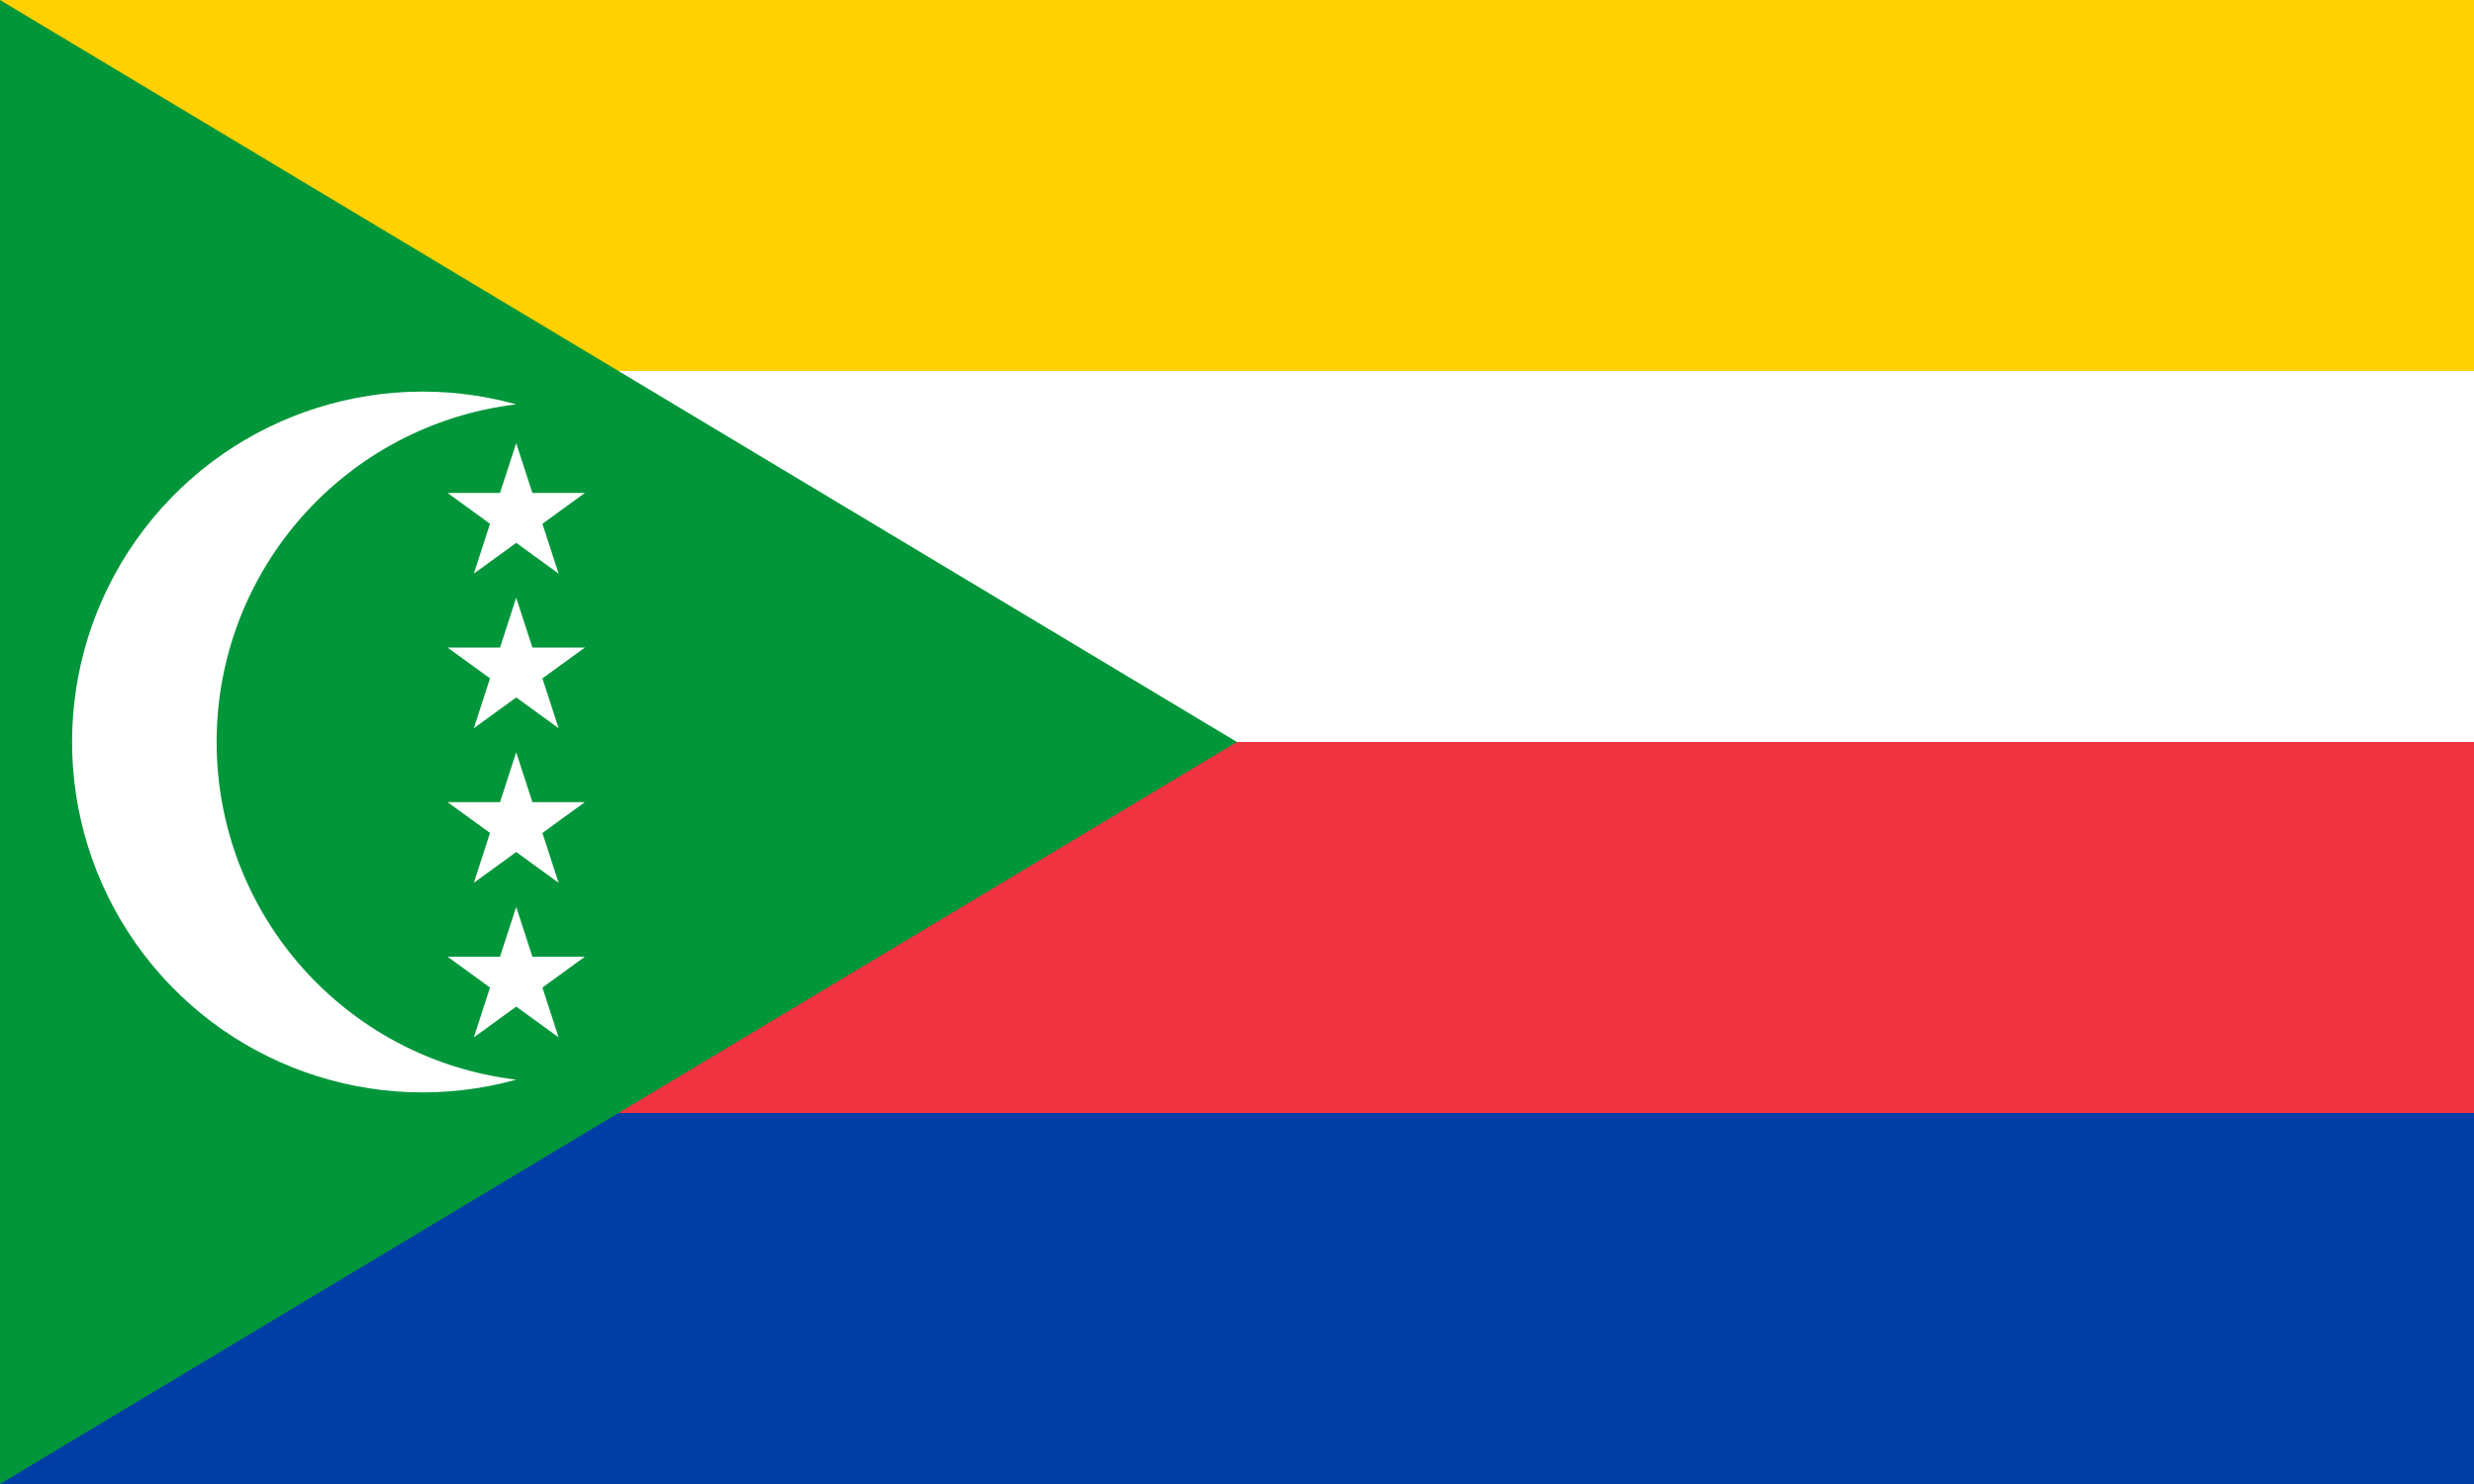
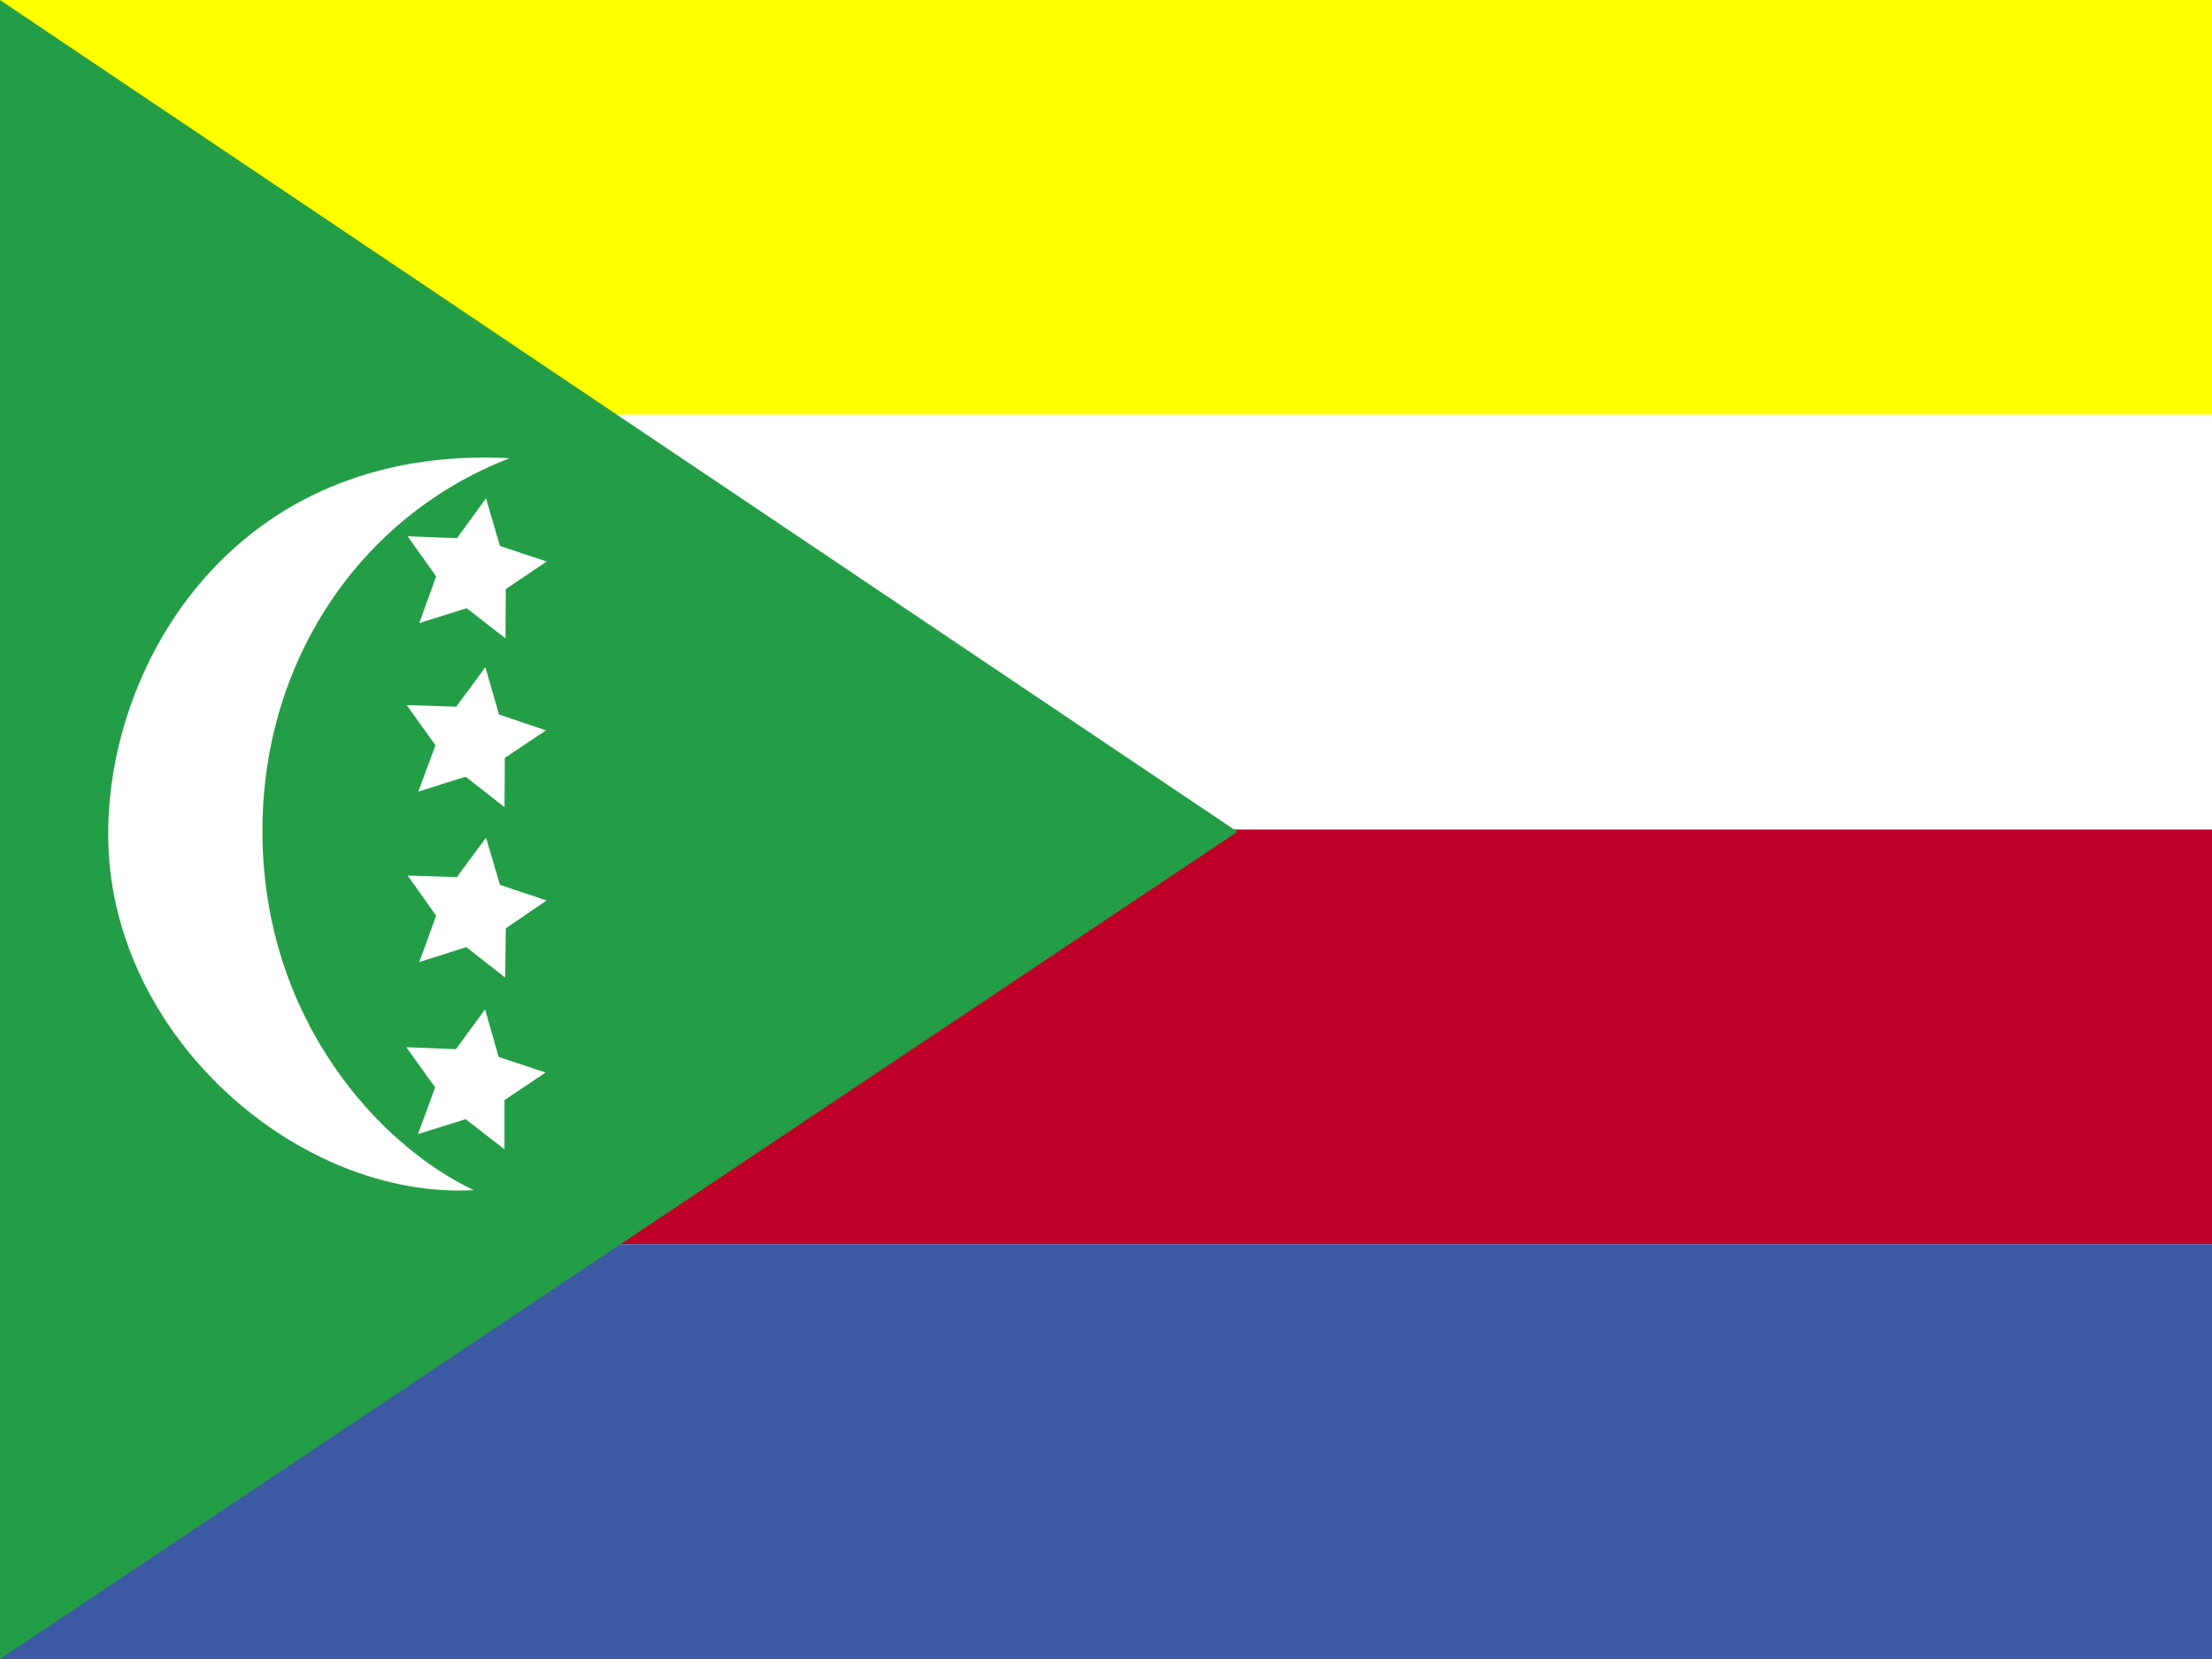
- <svg xmlns="http://www.w3.org/2000/svg" xmlns:xlink="http://www.w3.org/1999/xlink" width="1000" height="600" viewBox="0 0 60 36" fill="#fff">
-   <path d="M0 0h60v36H0z" />
-   <path fill="#ffd100" d="M0 0h60v9H0z" />
-   <path fill="#ef3340" d="M0 18h60v18H0z" />
-   <path fill="#003da5" d="M0 27h60v9H0z" />
-   <path fill="#009639" d="M30 18 0 36V0z" />
-   <path d="M12.519 9.809a8.25 8.25 0 0 0 0 16.382 8.5 8.5 0 1 1 0-16.382z" />
-   <g id="b">
-     <path id="a" d="m12.519 10.75 1.029 3.166-2.693-1.957h3.329l-2.693 1.957z" />
-     <use xlink:href="#a" y="3.75" />
+ <svg xmlns="http://www.w3.org/2000/svg" id="flag-icons-km" viewBox="0 0 640 480">
+   <defs>
+     <clipPath id="km-a">
+       <path fill-opacity=".7" d="M0 0h682.7v512H0z" />
+     </clipPath>
+   </defs>
+   <g fill-rule="evenodd" clip-path="url(#km-a)" transform="scale(.9375)">
+     <path fill="#ff0" d="M0 0h768.8v128H0z" />
+     <path fill="#fff" d="M0 128h768.8v128H0z" />
+     <path fill="#be0027" d="M0 256h768.8v128H0z" />
+     <path fill="#3b5aa3" d="M0 384h768.8v128H0z" />
+     <path fill="#239e46" d="M0 0v512l381.9-255.3z" />
+     <path fill="#fff" d="M157.2 141.4c-85-4.3-123.9 63.5-123.8 115.9-.2 62 58.6 113 112.8 110C117 353.5 81.2 314.6 81 257c-.3-52.1 29.5-97.5 76.3-115.6z" />
+     <path fill="#fff" d="m156 197-12-9.3-14.6 4.6 5.2-14.4-8.8-12.4 15.2.6 9-12.3 4.3 14.7 14.4 4.8-12.6 8.5zm-.3 52.1-12-9.4-14.6 4.6 5.3-14.3-8.9-12.4 15.3.5 9-12.2 4.2 14.6 14.5 4.9-12.7 8.5zm.2 52.6-12-9.4-14.5 4.6 5.2-14.3-8.8-12.4 15.2.5 9-12.2 4.3 14.6 14.4 4.8-12.6 8.6zm-.2 53-12-9.3L129 350l5.3-14.4-8.9-12.4 15.3.6 9-12.3 4.2 14.7 14.5 4.8-12.7 8.5z" />
  </g>
-   <use xlink:href="#b" y="7.5" />
</svg>
